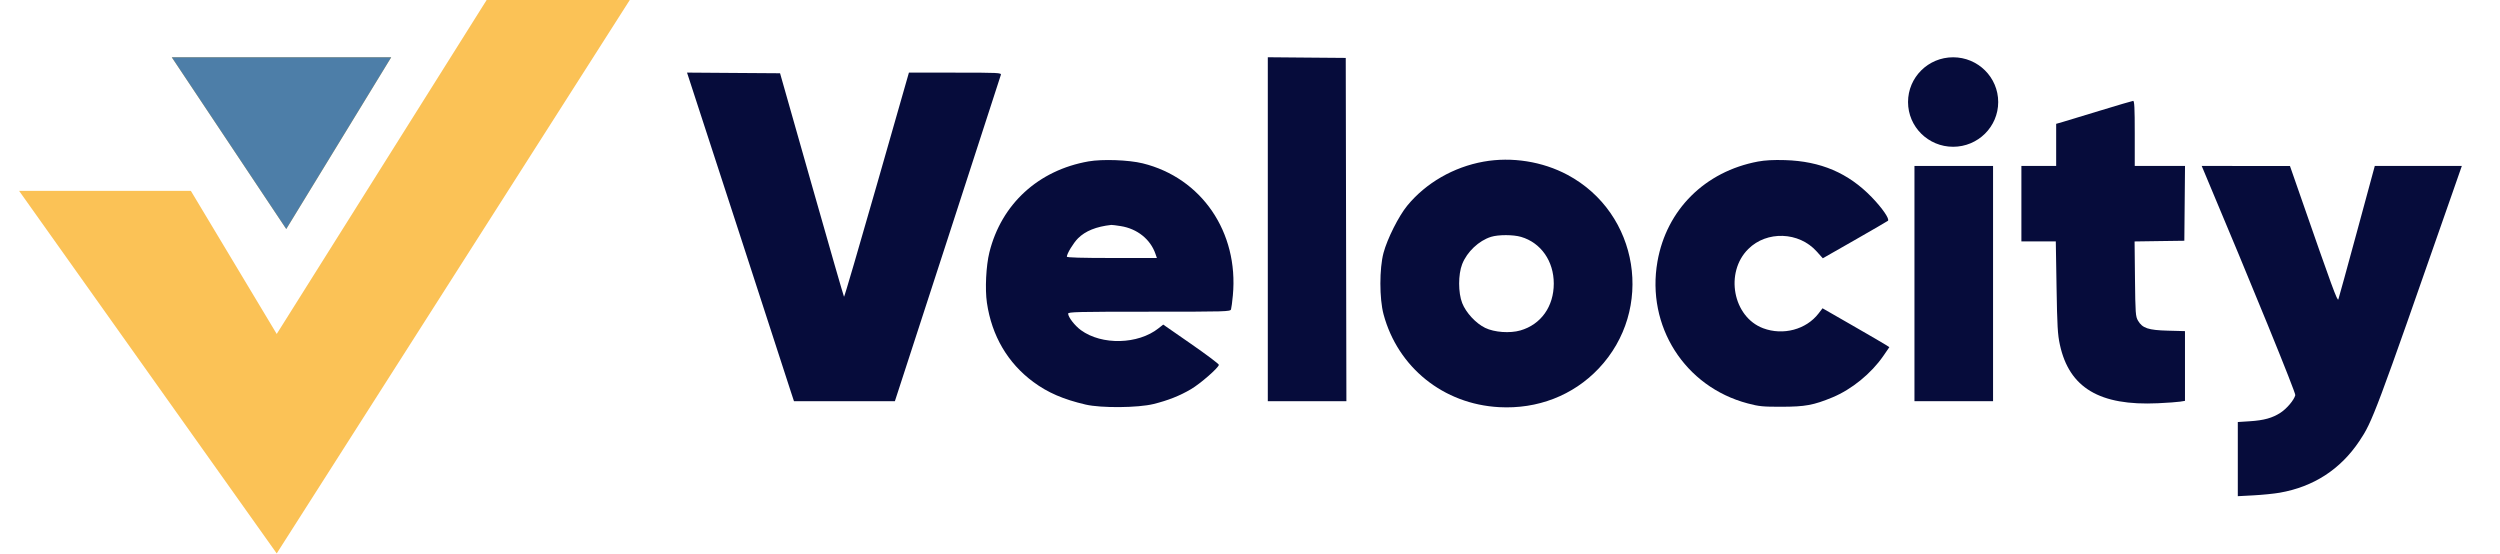
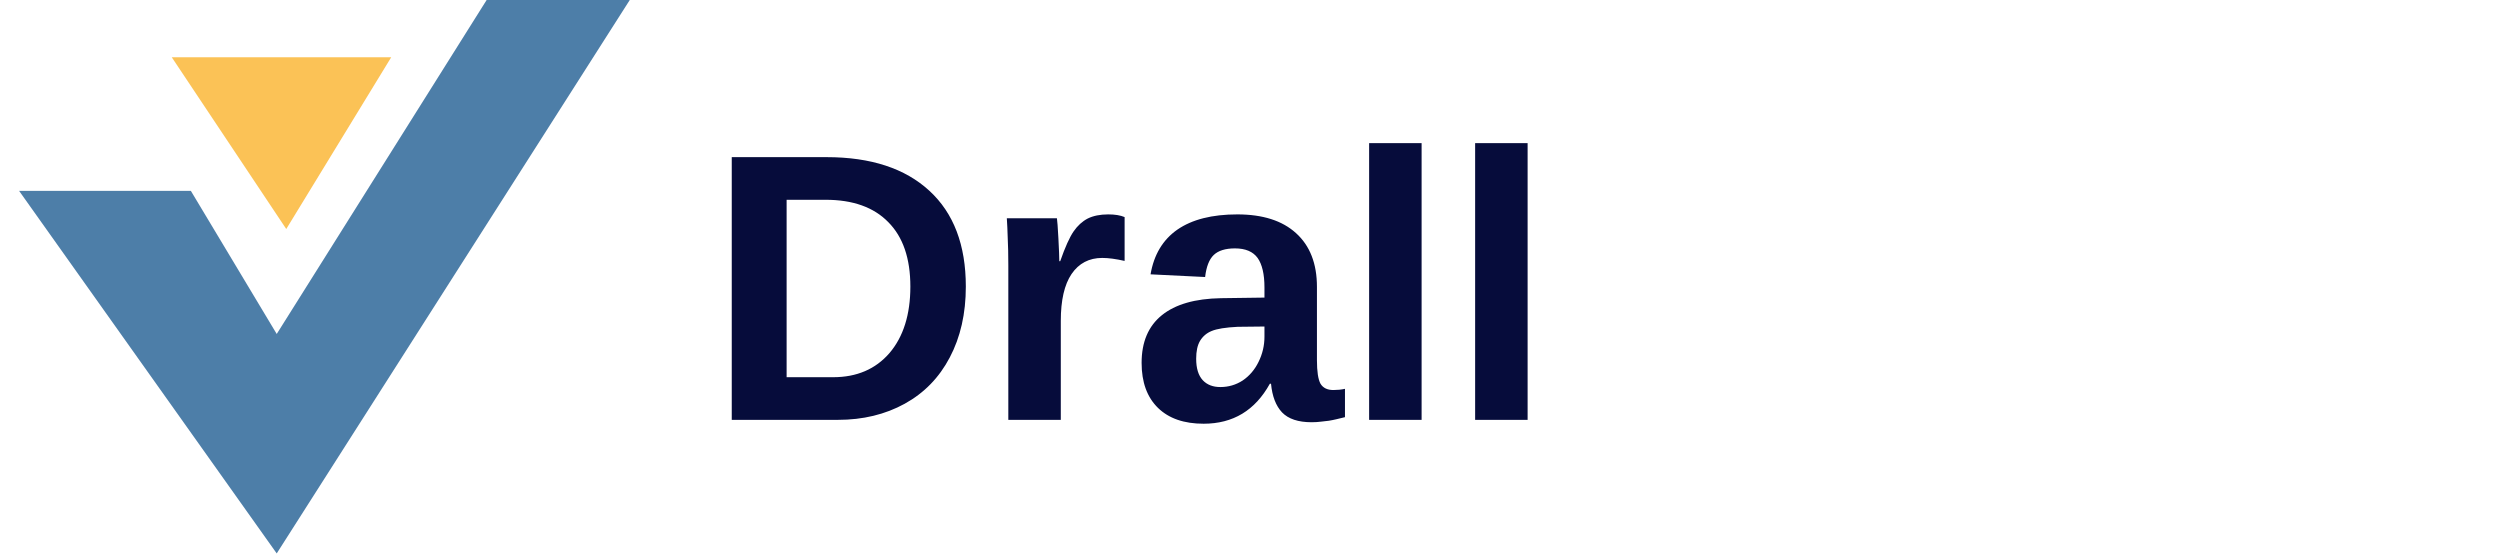
<svg xmlns="http://www.w3.org/2000/svg" width="131" height="29" viewBox="0 0 131 29" fill="none">
-   <path d="M20.5 3H9L15 12L20.5 3Z" fill="#FBC256" />
-   <path d="M10 10H1L14.5 29L33 0H25.5L14.5 17.5L10 10Z" fill="#FBC256" />
-   <path d="M20.5 3H9L15 12L20.5 3Z" fill="#4D7EA8" />
-   <path d="M104.706 5.347C104.706 6.642 103.648 7.691 102.343 7.691C101.038 7.691 99.981 6.642 99.981 5.347C99.981 4.052 101.038 3.002 102.343 3.002C103.648 3.002 104.706 4.052 104.706 5.347Z" fill="#060C3B" />
-   <path d="M100.318 14.859V21.022H102.377H104.436V14.859V8.696H102.377H100.318V14.859Z" fill="#060C3B" />
-   <path d="M110.072 5.788C109.181 6.061 108.293 6.33 108.098 6.387L107.743 6.489V7.593V8.696H106.832H105.921V10.672V12.649H106.822H107.724L107.763 15.043C107.796 17.082 107.822 17.531 107.937 18.06C108.425 20.32 110.021 21.273 113.076 21.13C113.577 21.107 114.101 21.069 114.24 21.046L114.493 21.005V19.178V17.351L113.599 17.327C112.569 17.3 112.262 17.197 112.031 16.802C111.904 16.584 111.893 16.433 111.873 14.61L111.852 12.652L113.155 12.633L114.459 12.615L114.477 10.656L114.495 8.696H113.178H111.861V6.988C111.861 5.662 111.842 5.281 111.776 5.286C111.73 5.29 110.963 5.516 110.072 5.788Z" fill="#060C3B" />
-   <path d="M115.475 8.947C117.992 14.92 120.304 20.587 120.274 20.707C120.21 20.959 119.836 21.405 119.506 21.622C119.08 21.902 118.63 22.027 117.885 22.074L117.261 22.114V24.057V26L118.088 25.956C118.542 25.932 119.158 25.87 119.456 25.818C121.23 25.508 122.636 24.598 123.629 23.115C124.32 22.083 124.444 21.753 128.503 10.12L129 8.696H126.719H124.439L123.509 12.126C122.997 14.012 122.557 15.614 122.53 15.686C122.483 15.812 122.21 15.069 120.513 10.187L119.994 8.698L117.682 8.697L115.369 8.696L115.475 8.947Z" fill="#060C3B" />
-   <path d="M92.118 8.465C89.341 8.986 87.328 10.987 86.851 13.703C86.257 17.086 88.277 20.264 91.577 21.138C92.181 21.298 92.369 21.316 93.366 21.314C94.591 21.312 95.031 21.231 96.019 20.823C97.027 20.406 98.05 19.573 98.685 18.653L99.002 18.192L98.848 18.091C98.764 18.035 97.976 17.576 97.098 17.071L95.501 16.154L95.292 16.426C94.644 17.269 93.435 17.592 92.389 17.2C90.806 16.607 90.369 14.281 91.609 13.048C92.58 12.081 94.263 12.14 95.191 13.173L95.515 13.534L97.191 12.578C98.113 12.051 98.894 11.598 98.927 11.57C99.029 11.482 98.635 10.908 98.079 10.333C96.851 9.064 95.406 8.447 93.534 8.39C92.933 8.372 92.487 8.396 92.118 8.465Z" fill="#060C3B" />
-   <path fill-rule="evenodd" clip-rule="evenodd" d="M77.741 8.47C76.169 8.751 74.716 9.588 73.742 10.774C73.291 11.323 72.694 12.511 72.496 13.251C72.277 14.075 72.278 15.646 72.497 16.467C73.245 19.254 75.636 21.177 78.555 21.335C80.568 21.445 82.43 20.723 83.767 19.314C86.7 16.223 85.89 11.171 82.141 9.164C80.826 8.46 79.215 8.206 77.741 8.47ZM81.418 14.859C81.418 13.68 80.745 12.719 79.705 12.413C79.296 12.292 78.516 12.291 78.133 12.41C77.492 12.609 76.871 13.195 76.618 13.841C76.406 14.382 76.406 15.337 76.619 15.881C76.817 16.385 77.334 16.943 77.821 17.18C78.304 17.415 79.119 17.474 79.669 17.315C80.748 17.003 81.418 16.061 81.418 14.859Z" fill="#060C3B" />
-   <path d="M66.433 12.011V21.022H68.492H70.551L70.534 12.029L70.517 3.035L68.475 3.018L66.433 3V12.011Z" fill="#060C3B" />
-   <path fill-rule="evenodd" clip-rule="evenodd" d="M57.039 8.457C54.409 8.919 52.475 10.692 51.845 13.218C51.669 13.926 51.609 15.148 51.715 15.868C51.97 17.6 52.805 19.023 54.148 20.016C54.907 20.576 55.723 20.929 56.89 21.2C57.701 21.389 59.633 21.372 60.448 21.17C61.207 20.982 61.822 20.738 62.409 20.392C62.904 20.101 63.868 19.257 63.868 19.116C63.868 19.07 63.212 18.576 62.41 18.02L60.952 17.008L60.706 17.203C59.634 18.053 57.736 18.099 56.64 17.3C56.32 17.067 55.971 16.616 55.971 16.435C55.971 16.345 56.461 16.333 60.219 16.333C64.289 16.333 64.468 16.328 64.506 16.209C64.528 16.141 64.571 15.812 64.602 15.477C64.91 12.166 62.965 9.319 59.876 8.559C59.148 8.379 57.763 8.33 57.039 8.457ZM60.546 13.302C60.282 12.538 59.594 11.987 58.729 11.848C58.493 11.81 58.269 11.782 58.232 11.786C57.448 11.871 56.872 12.103 56.487 12.489C56.245 12.732 55.903 13.294 55.903 13.45C55.903 13.496 56.684 13.519 58.262 13.519H60.621L60.546 13.302Z" fill="#060C3B" />
-   <path d="M36 3.804C36.126 4.182 37.538 8.51 38.86 12.582C40.181 16.653 41.339 20.218 41.433 20.503L41.604 21.022L44.248 21.022L46.892 21.022L49.653 12.531C51.172 7.861 52.428 3.988 52.445 3.923C52.475 3.813 52.328 3.806 50.052 3.806H47.627L45.943 9.695C45.017 12.934 44.245 15.57 44.227 15.552C44.209 15.535 43.447 12.892 42.535 9.68L40.875 3.839L38.437 3.822L36 3.804Z" fill="#060C3B" />
+   <path d="M20.5 3H9l6 9 5.5-9Z" fill="#FBC256" />
+   <path d="M10 10H1l13.5 19L33 0h-7.5L14.5 17.5 10 10Z" fill="#4D7EA8" />
+   <text x="37" y="22" fill="#060C3B" font-family="Arial, sans-serif" font-size="20" font-weight="700">Drall</text>
</svg>
